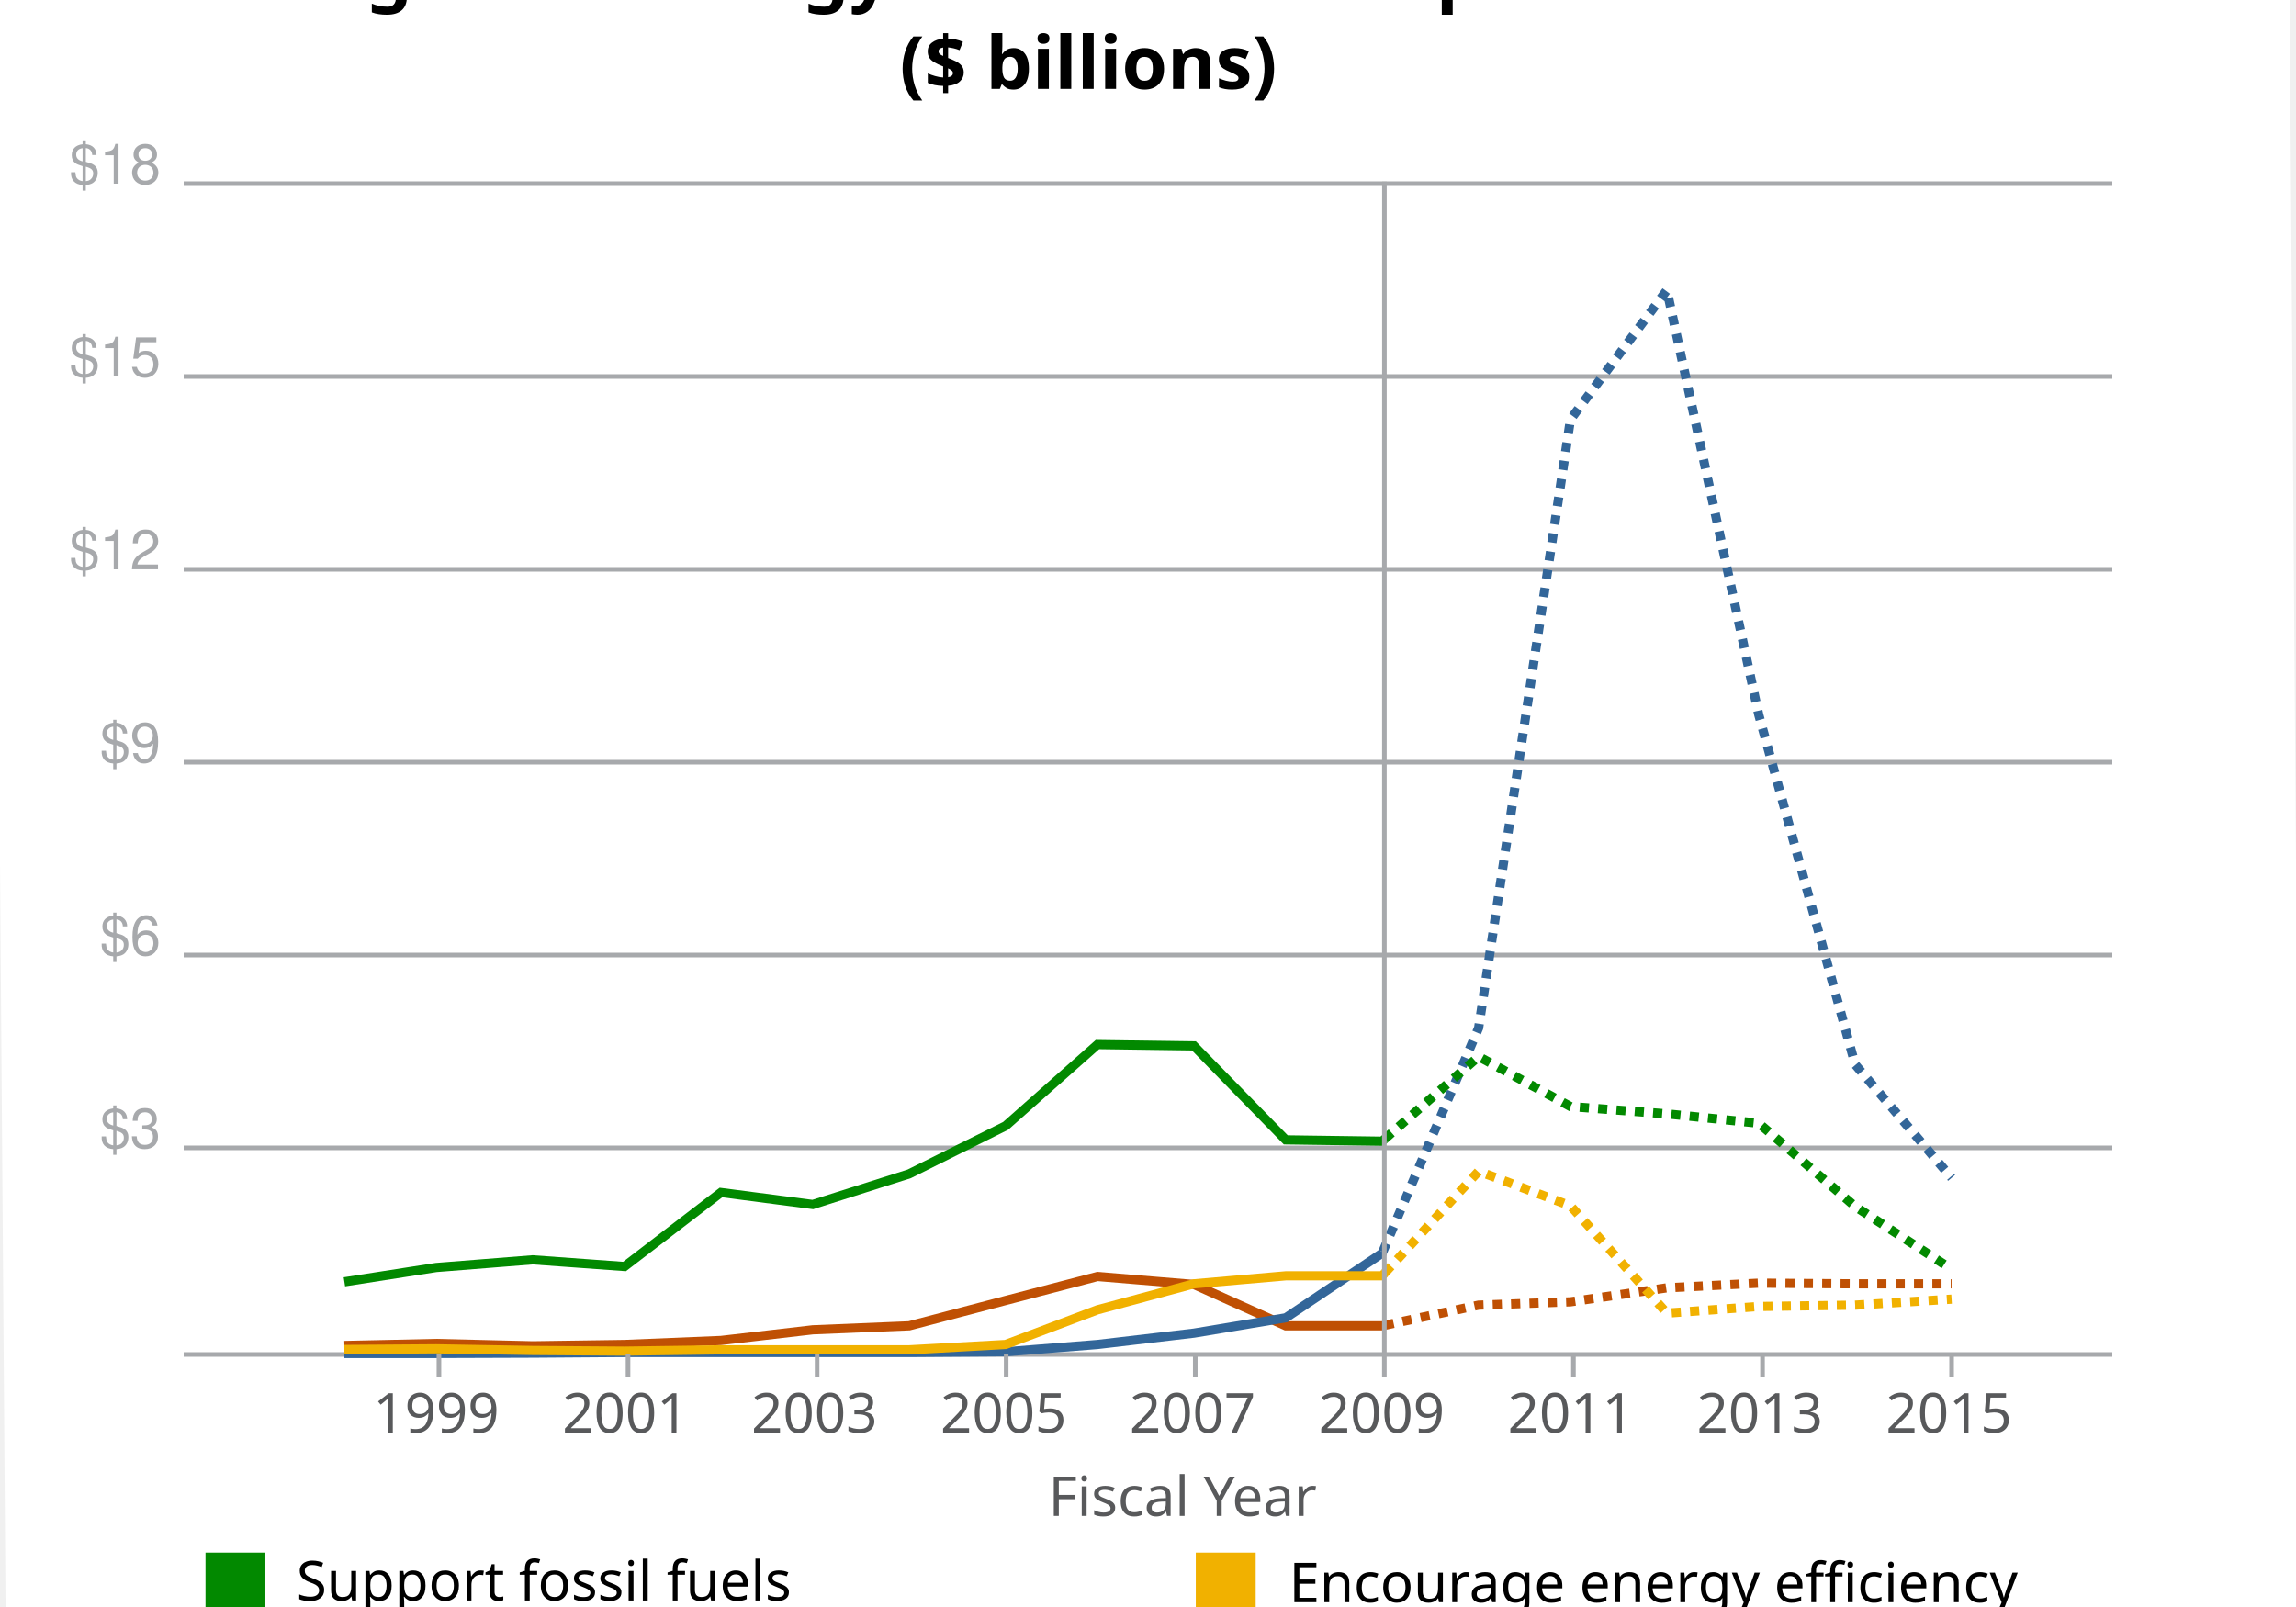
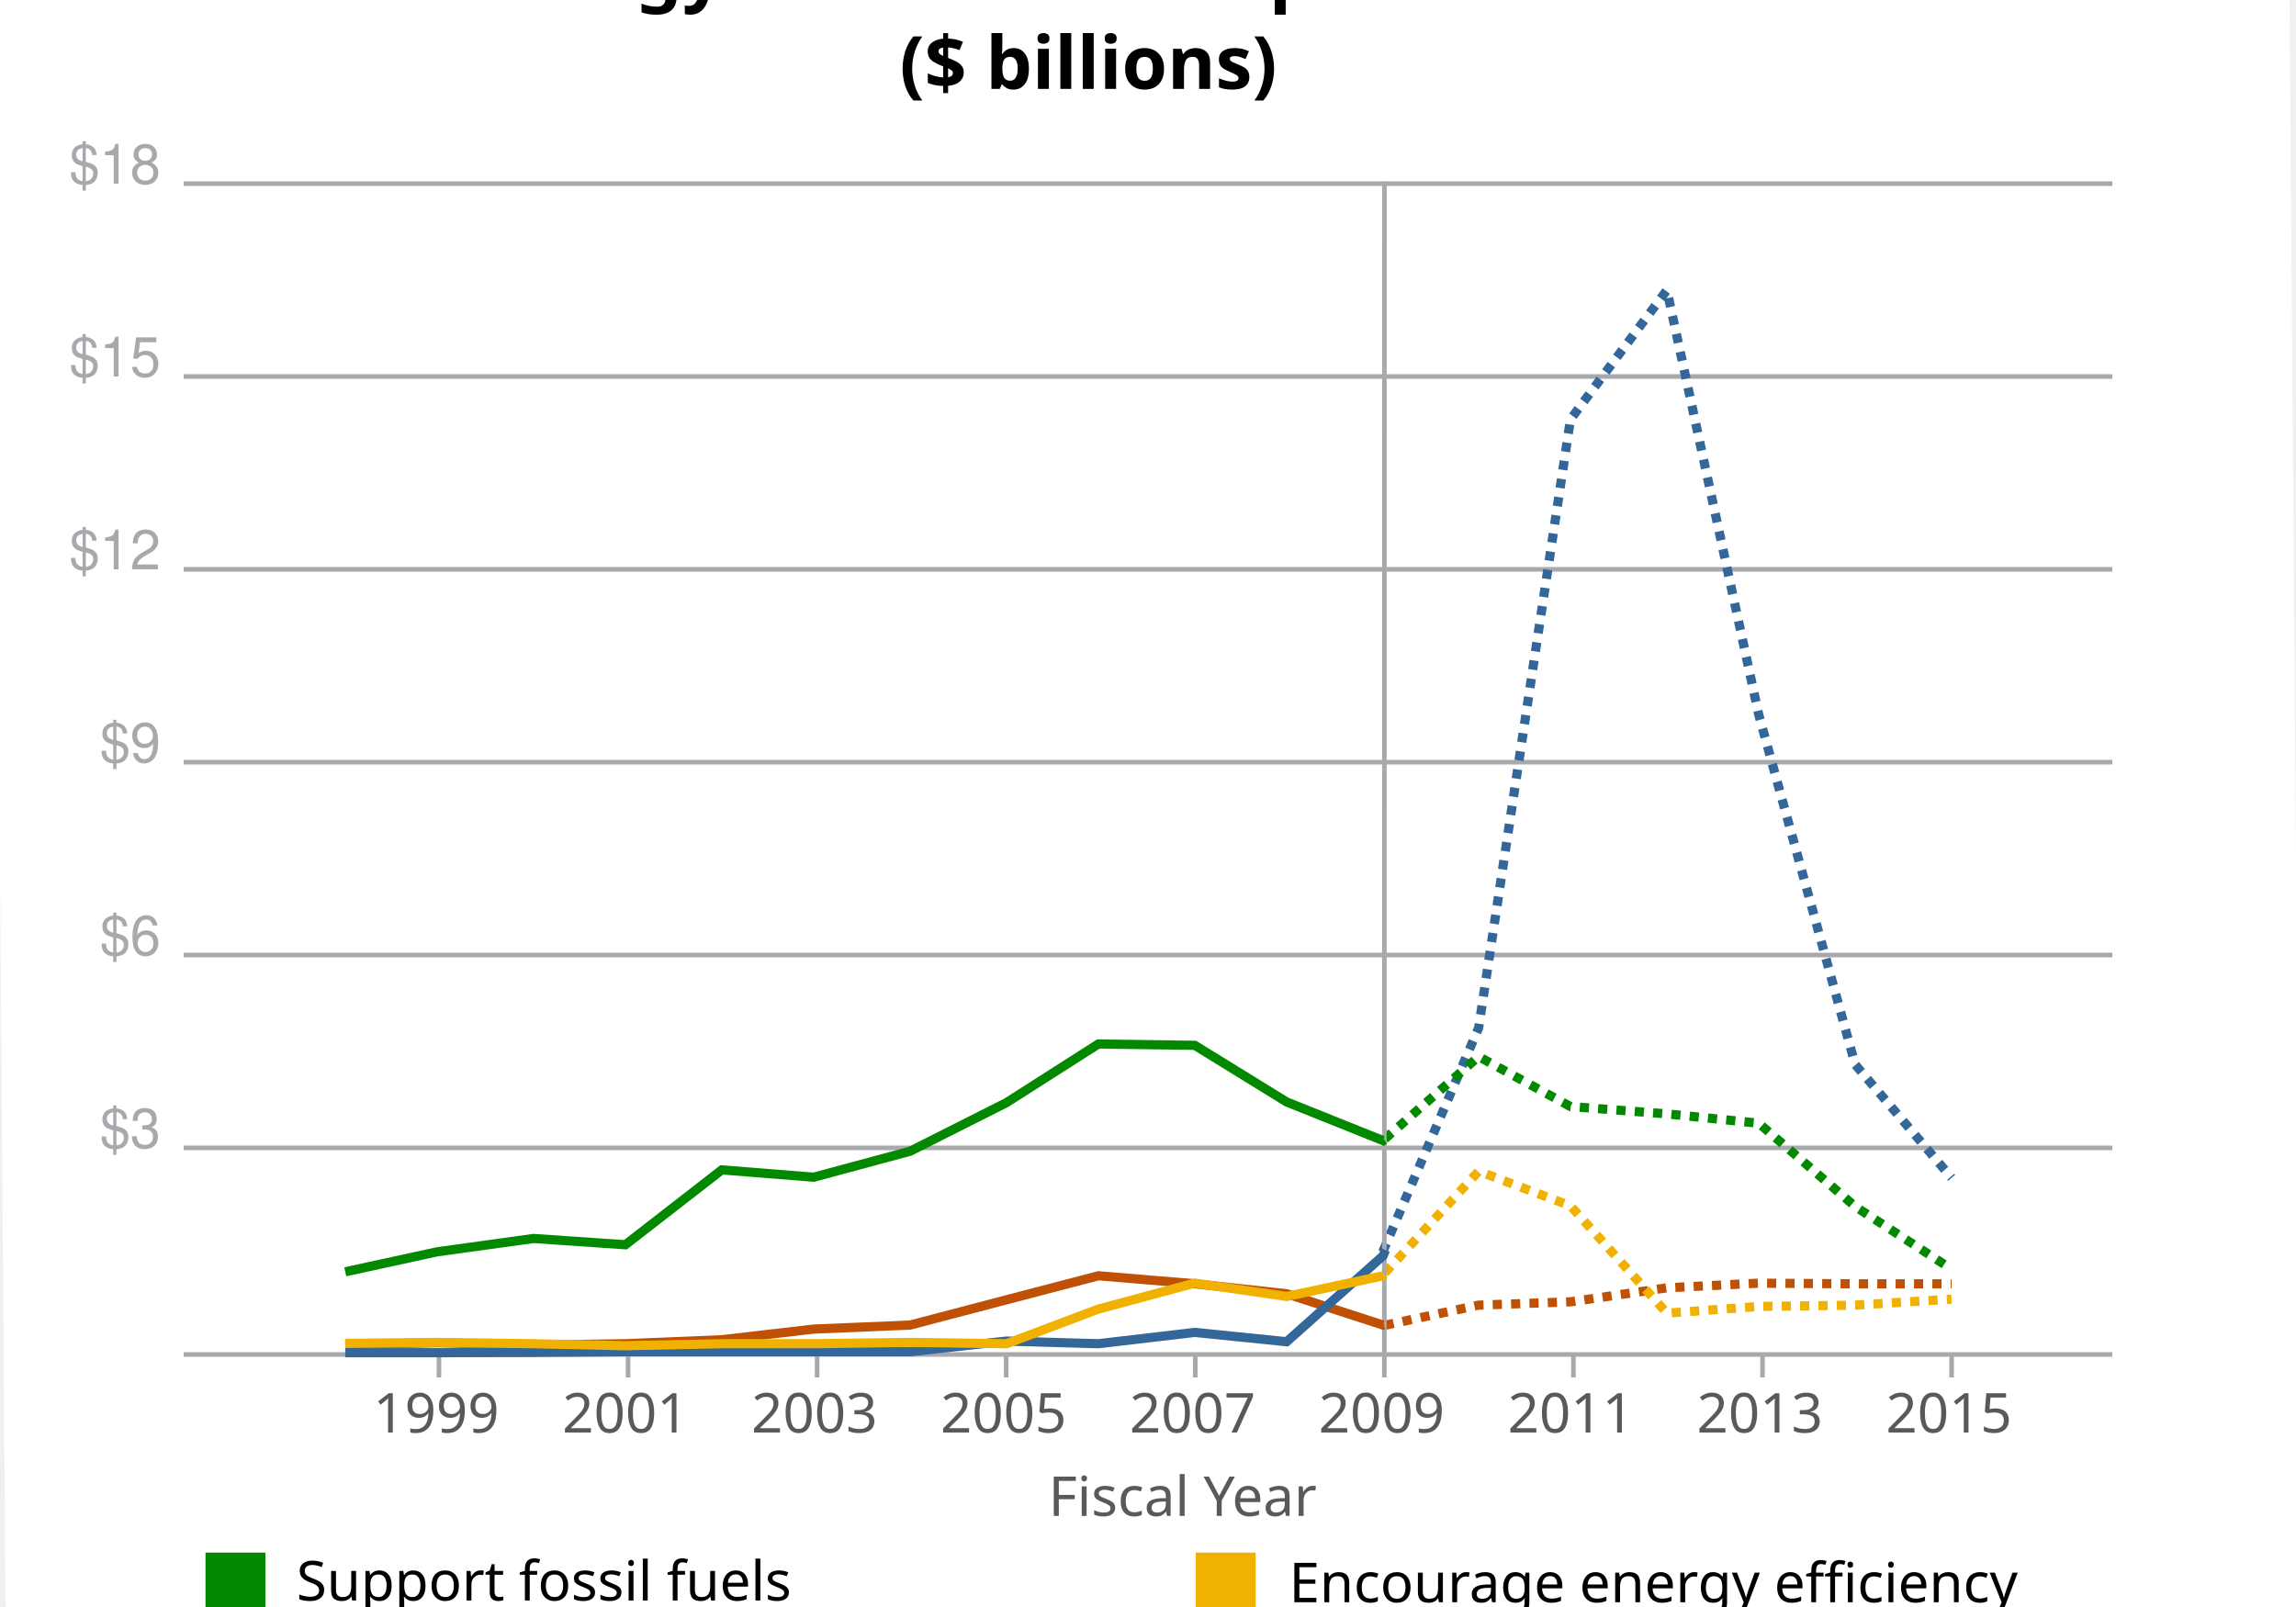
<svg xmlns="http://www.w3.org/2000/svg" height="350" version="1.1" width="500" id="svg2">
  <defs id="defs93">
    </defs>
  <style type="text/css" id="style4">
		

.x-axis-path, .y-gridline, .x-notch { fill:none; stroke: #a7a9ac; stroke-width:1; }



.y-gridline { stroke-width: 1; }

.y-axis-path, .y-axis-path2, .x-notch-left, .x-notch-right { display: none;}



.x-axis-label, .data-point-label {font-size: 12px; font-weight:normal; font-family: sans-serif; fill: #58595b; text-anchor:middle;}

.y-axis-label {font-size: 12px; font-family: helvetica; fill: #a7a9ac; text-anchor:end;}



.series-1-line { fill: none; stroke: #bf5004; stroke-width:2; }



.series-2-line { fill: none; stroke: #336699; stroke-width: 2;}

	</style>
  <rect height="416.224" width="500" x="-1.401" y="-20.175" id="rect6" style="fill:#ffffff" transform="matrix(1,0,0.00745681,0.9999722,0,0)" />
  <g id="x_axis" class="x-axis" transform="translate(40,40)">
    <path style="fill:none;stroke:#a7a9ac;stroke-width:1" id="path10" d="m 0,255 420,0" class="x-axis-path" />
    <path style="display:none" id="path12" d="M 0,255" class="x-notch-left" />
    <path style="display:none" id="path14" d="M 420,255" class="x-notch-right" />
  </g>
  <g id="y_axis" class="y-axis" transform="translate(40,40)">
    <path style="display:none" id="path17" d="M 0,255 0,0" class="y-axis-path" />
    <path id="path19" d="M 420,255 420,0" class="y-axis-path-2" />
    <path style="fill:none;stroke:#a7a9ac;stroke-width:1" id="path21" d="M 0,0 420,0" class="y-gridline" />
    <text style="font-size:12px;text-anchor:end;fill:#a7a9ac;font-family:helvetica" id="text23" y="0" x="-5" class="y-axis-label">$18</text>
    <path style="fill:none;stroke:#a7a9ac;stroke-width:1" id="path25" d="m 0,42 420,0" class="y-gridline" />
    <text style="font-size:12px;text-anchor:end;fill:#a7a9ac;font-family:helvetica" id="text27" y="42" x="-5" class="y-axis-label">$15</text>
    <path style="fill:none;stroke:#a7a9ac;stroke-width:1" id="path29" d="m 0,84 420,0" class="y-gridline" />
    <text style="font-size:12px;text-anchor:end;fill:#a7a9ac;font-family:helvetica" id="text31" y="84" x="-5" class="y-axis-label">$12</text>
    <path style="fill:none;stroke:#a7a9ac;stroke-width:1" id="path33" d="m 0,126 420,0" class="y-gridline" />
    <text style="font-size:12px;text-anchor:end;fill:#a7a9ac;font-family:helvetica" id="text35" y="126" x="-5" class="y-axis-label">$9</text>
    <path style="fill:none;stroke:#a7a9ac;stroke-width:1" id="path37" d="m 0,168 420,0" class="y-gridline" />
    <text style="font-size:12px;text-anchor:end;fill:#a7a9ac;font-family:helvetica" id="text39" y="168" x="-5" class="y-axis-label">$6</text>
    <path style="fill:none;stroke:#a7a9ac;stroke-width:1" id="path41" d="m 0,210 420,0" class="y-gridline" />
    <text style="font-size:12px;text-anchor:end;fill:#a7a9ac;font-family:helvetica" id="text43" y="210" x="-5" class="y-axis-label">$3</text>
  </g>
  <g id="g45" transform="translate(40,40)" style="fill:none;stroke:#000000;stroke-opacity:1">
    <path style="fill:none;stroke:#bf5004;stroke-width:2;stroke-opacity:1;fill-opacity:1;stroke-miterlimit:4;stroke-dasharray:2,2;stroke-dashoffset:0" d="M 301.534 288.644 L 322 284.258 L 342 283.532 L 363 280.484 L 383 279.468 L 404 279.613 L 425 279.613 " id="path3801" transform="translate(-40,-40)" />
-     <path style="fill:none;stroke:#bf5004;stroke-width:2;stroke-opacity:1;fill-opacity:1" d="M 75 293.04 L 95 292.605 L 116 293.113 L 136 292.823 L 157 291.952 L 177 289.629 L 198 288.758 L 219 283.242 L 239 278.016 L 260 279.758 L 280 288.758 L 301 288.758 L 301.534 288.644 " id="path47" transform="translate(-40,-40)" />
    <path style="fill:none;stroke:#336699;stroke-width:2;stroke-opacity:1;fill-opacity:1;stroke-miterlimit:4;stroke-dasharray:2,2;stroke-dashoffset:0" d="M 301.11 272.679 L 322 223.872 L 342 91.343 L 363 63.182 L 383 155.648 L 404 231.856 L 425 256.533 " id="path3786" transform="translate(-40,-40)" />
-     <path style="fill:none;stroke:#336699;stroke-width:2;stroke-opacity:1;fill-opacity:1" d="M 75 294.782 L 95 294.782 L 116 294.71 L 136 294.565 L 157 294.565 L 177 294.565 L 198 294.565 L 219 294.419 L 239 292.823 L 260 290.355 L 280 287.016 L 301 272.936 L 301.11 272.679 " id="path49" transform="translate(-40,-40)" />
    <path style="fill:none;stroke:#f1b100;stroke-opacity:1;stroke-width:2;stroke-miterlimit:4;stroke-dasharray:2,2;fill-opacity:1;stroke-dashoffset:0" d="M 301.57 277.253 L 322 255.081 L 342 262.63 L 363 286 L 383 284.549 L 404 284.258 L 425 282.952 " id="path3796" transform="translate(-40,-40)" />
-     <path style="fill:none;stroke:#f1b100;stroke-opacity:1;stroke-width:2;stroke-miterlimit:4;stroke-dasharray:none;fill-opacity:1" d="M 75 293.911 L 95 293.766 L 116 294.129 L 136 294.274 L 157 293.984 L 177 293.984 L 198 293.984 L 219 292.823 L 239 285.274 L 260 279.613 L 280 277.871 L 301 277.871 L 301.57 277.253 " id="path51" transform="translate(-40,-40)" />
    <path style="fill:none;stroke:#028900;stroke-opacity:1;stroke-width:2;stroke-miterlimit:4;stroke-dasharray:2,2;fill-opacity:1;stroke-dashoffset:0" d="M 301.566 248.053 L 322 230.114 L 342 241.001 L 363 242.598 L 383 244.63 L 404 262.775 L 425 276.42 " id="path3791" transform="translate(-40,-40)" />
-     <path style="fill:none;stroke:#028900;stroke-opacity:1;stroke-width:2;stroke-miterlimit:4;stroke-dasharray:none;fill-opacity:1" d="M 75 279.178 L 95 276.057 L 116 274.387 L 136 275.839 L 157 259.726 L 177 262.339 L 198 255.662 L 219 245.211 L 239 227.501 L 260 227.792 L 280 248.259 L 301 248.549 L 301.566 248.053 " id="path53" transform="translate(-40,-40)" />
  </g>
  <text style="font-size:12px;font-weight:normal;text-anchor:middle;fill:#58595b;font-family:sans-serif" id="text55" y="312" x="95" class="x-axis-label">1999</text>
  <path style="fill:none;stroke:#a7a9ac;stroke-width:1" id="path57" d="m 95.588,295 0,5" class="x-notch" />
  <text style="font-size:12px;font-weight:normal;text-anchor:middle;fill:#58595b;font-family:sans-serif" id="text59" y="312" x="136.176" class="x-axis-label">2001</text>
  <path style="fill:none;stroke:#a7a9ac;stroke-width:1" id="path61" d="m 136.765,295 0,5" class="x-notch" />
  <text style="font-size:12px;font-weight:normal;text-anchor:middle;fill:#58595b;font-family:sans-serif" id="text63" y="312" x="177.353" class="x-axis-label">2003</text>
  <path style="fill:none;stroke:#a7a9ac;stroke-width:1" id="path65" d="m 177.941,295 0,5" class="x-notch" />
  <text style="font-size:12px;font-weight:normal;text-anchor:middle;fill:#58595b;font-family:sans-serif" id="text67" y="312" x="218.529" class="x-axis-label">2005</text>
  <path style="fill:none;stroke:#a7a9ac;stroke-width:1" id="path69" d="m 219.118,295 0,5" class="x-notch" />
  <text style="font-size:12px;font-weight:normal;text-anchor:middle;fill:#58595b;font-family:sans-serif" id="text71" y="312" x="259.706" class="x-axis-label">2007</text>
  <path style="fill:none;stroke:#a7a9ac;stroke-width:1" id="path73" d="m 260.294,295 0,5" class="x-notch" />
  <text style="font-size:12px;font-weight:normal;text-anchor:middle;fill:#58595b;font-family:sans-serif" id="text75" y="312" x="300.882" class="x-axis-label">2009</text>
  <path style="fill:none;stroke:#a7a9ac;stroke-width:1" id="path77" d="M 301.486,39.56 301.471,300" class="x-notch" />
  <text style="font-size:12px;font-weight:normal;text-anchor:middle;fill:#58595b;font-family:sans-serif" id="text79" y="312" x="342.059" class="x-axis-label">2011</text>
  <path style="fill:none;stroke:#a7a9ac;stroke-width:1" id="path81" d="m 342.647,295 0,5" class="x-notch" />
  <text style="font-size:12px;font-weight:normal;text-anchor:middle;fill:#58595b;font-family:sans-serif" id="text83" y="312" x="383.235" class="x-axis-label">2013</text>
  <path style="fill:none;stroke:#a7a9ac;stroke-width:1" id="path85" d="m 383.824,295 0,5" class="x-notch" />
  <text style="font-size:12px;font-weight:normal;text-anchor:middle;fill:#58595b;font-family:sans-serif" id="text87" y="312" x="424.412" class="x-axis-label">2015</text>
  <path style="fill:none;stroke:#a7a9ac;stroke-width:1" id="path89" d="m 425,295 0,5" class="x-notch" />
  <g id="g3873" transform="translate(-169.3931,346.6259)">
    <g id="g3800" transform="translate(130.6693,-334.1304)">
      <rect style="fill:#028900;fill-opacity:1;stroke:none" id="rect3675" width="13.043" height="13.043" x="83.478" y="325.652" />
      <rect style="fill:#336699;fill-opacity:1;stroke:none" id="rect3675-3" width="13.043" height="13.043" x="83.478" y="341.739" />
      <text xml:space="preserve" style="font-size:12px;font-style:normal;font-weight:normal;fill:#000000;fill-opacity:1;stroke:none;font-family:sans;-inkscape-font-specification:sans" x="103.284" y="336.087" id="text3739">
        <tspan id="tspan3741" x="103.284" y="336.087">Support fossil fuels</tspan>
      </text>
      <text xml:space="preserve" style="font-size:12px;font-style:normal;font-weight:normal;fill:#000000;fill-opacity:1;stroke:none;font-family:sans;-inkscape-font-specification:sans" x="104.368" y="352.361" id="text3739-3">
        <tspan x="104.368" y="352.361" id="tspan2885">Support renewable and </tspan>
        <tspan x="104.368" y="367.361" id="tspan2889">alternative fuels</tspan>
        <tspan x="104.368" y="382.361" id="tspan3790" />
      </text>
    </g>
    <rect y="-8.478" x="429.8" height="13.043" width="13.043" id="rect3675-5" style="fill:#f1b100;fill-opacity:1;stroke:none" />
    <rect y="23.609" x="429.8" height="13.043" width="13.043" id="rect3675-1" style="fill:#bf5004;fill-opacity:1;stroke:none" />
    <text id="text3739-1" y="2.33" x="450.11" style="font-size:12px;font-style:normal;font-weight:normal;fill:#000000;fill-opacity:1;stroke:none;font-family:sans;-inkscape-font-specification:sans" xml:space="preserve">
      <tspan y="2.33" x="450.11" id="tspan3741-2">Encourage energy efficiency </tspan>
      <tspan id="tspan2881" y="17.33" x="450.11">or conservation</tspan>
    </text>
    <text id="text3739-4" y="34.604" x="449.606" style="font-size:12px;font-style:normal;font-weight:normal;fill:#000000;fill-opacity:1;stroke:none;font-family:sans;-inkscape-font-specification:sans" xml:space="preserve">
      <tspan y="34.604" x="449.606" id="tspan3741-7">Multi-use</tspan>
    </text>
  </g>
  <text xml:space="preserve" style="font-size:16px;font-style:normal;font-weight:bold;text-align:center;text-anchor:middle;fill:#000000;fill-opacity:1;stroke:none;font-family:sans;-inkscape-font-specification:Andale Mono Bold" x="243.25" y="-0.643" id="text3890">
-     <tspan id="tspan3892" x="243.25" y="-0.643">Figure 1: Energy Related Tax Expenditures</tspan>
+     <tspan id="tspan3892" x="243.25" y="-0.643">Energy Related Tax Expenditures</tspan>
    <tspan x="243.25" y="19.357" id="tspan3894">($ billions)</tspan>
  </text>
  <text class="x-axis-label" x="257.542" y="330.161" id="text57-6" style="font-size:12px;font-weight:normal;text-anchor:middle;fill:#58595b;font-family:sans-serif">Fiscal Year</text>
+   <path style="fill:none;stroke:#bf5004;stroke-width:2" d="M 75.19 292.877 L 95.19 292.442 L 116.19 292.949 L 136.19 292.659 L 157.19 291.789 L 177.19 289.468 L 198.19 288.597 L 219.19 283.085 L 239.19 277.862 L 260.19 279.603 L 280.19 281.779 L 301.19 288.597 L 301.406 288.551 " id="path47-9" />
+   <path style="fill:none;stroke:#336699;stroke-width:2" d="M 75.19 294.618 L 95.19 294.618 L 116.19 294.545 L 136.19 294.4 L 157.19 294.4 L 177.19 294.4 L 198.19 294.4 L 219.19 292.079 L 239.19 292.659 L 260.19 290.193 L 280.19 292.224 L 301.19 273.51 L 301.717 272.258 " id="path49-0" />
+   <path style="fill:none;stroke:#f1b100;stroke-width:2;stroke-miterlimit:4;stroke-opacity:1;stroke-dasharray:none" d="M 75.19 292.587 L 95.19 292.369 L 116.19 292.659 L 136.19 293.094 L 157.19 292.659 L 177.19 292.659 L 198.19 292.369 L 219.19 292.659 L 239.19 285.116 L 260.19 279.458 L 280.19 282.359 L 301.19 277.862 L 301.414 277.617 " id="path51-9" />
+   <path style="fill:none;stroke:#028900;stroke-width:2;stroke-miterlimit:4;stroke-opacity:1;stroke-dasharray:none" d="M 75.19 276.992 L 95.19 272.64 L 116.19 269.738 L 136.19 271.102 L 157.19 254.796 L 177.19 256.392 L 198.19 250.735 L 219.19 240.145 L 239.19 227.379 L 260.19 227.669 L 280.19 240 L 301.19 248.414 L 301.407 248.223 " id="path53-1" />
</svg>
